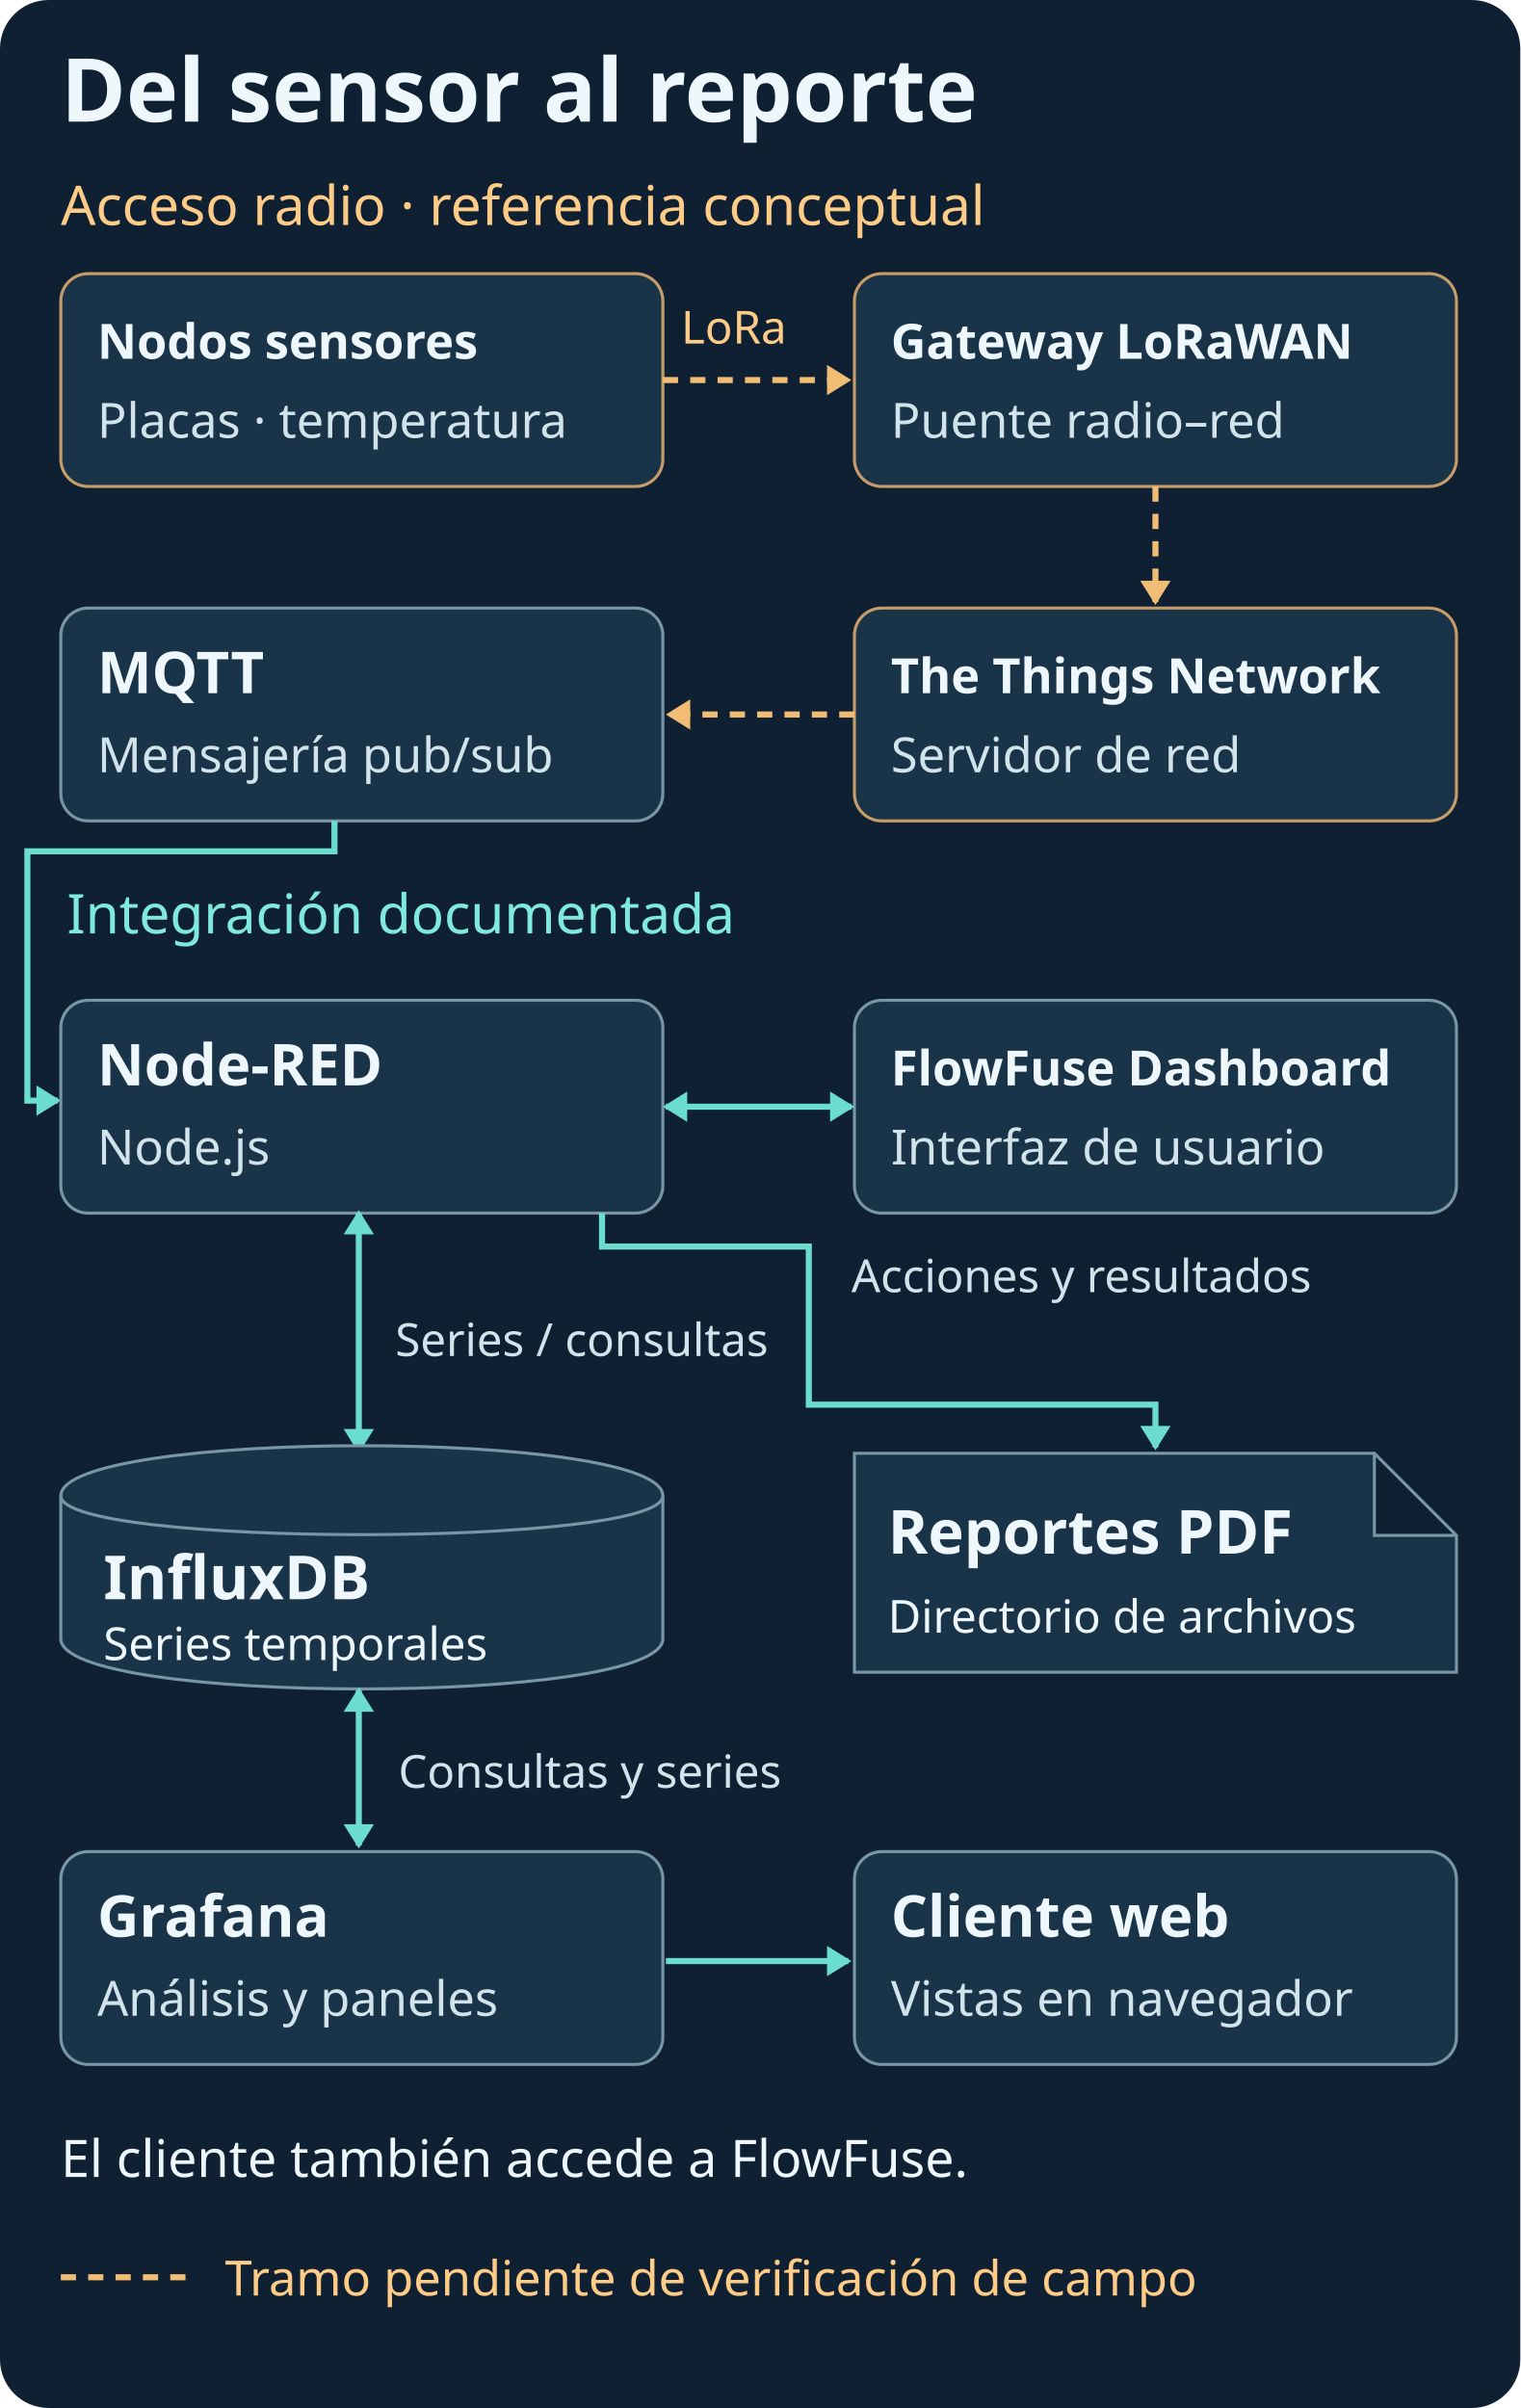
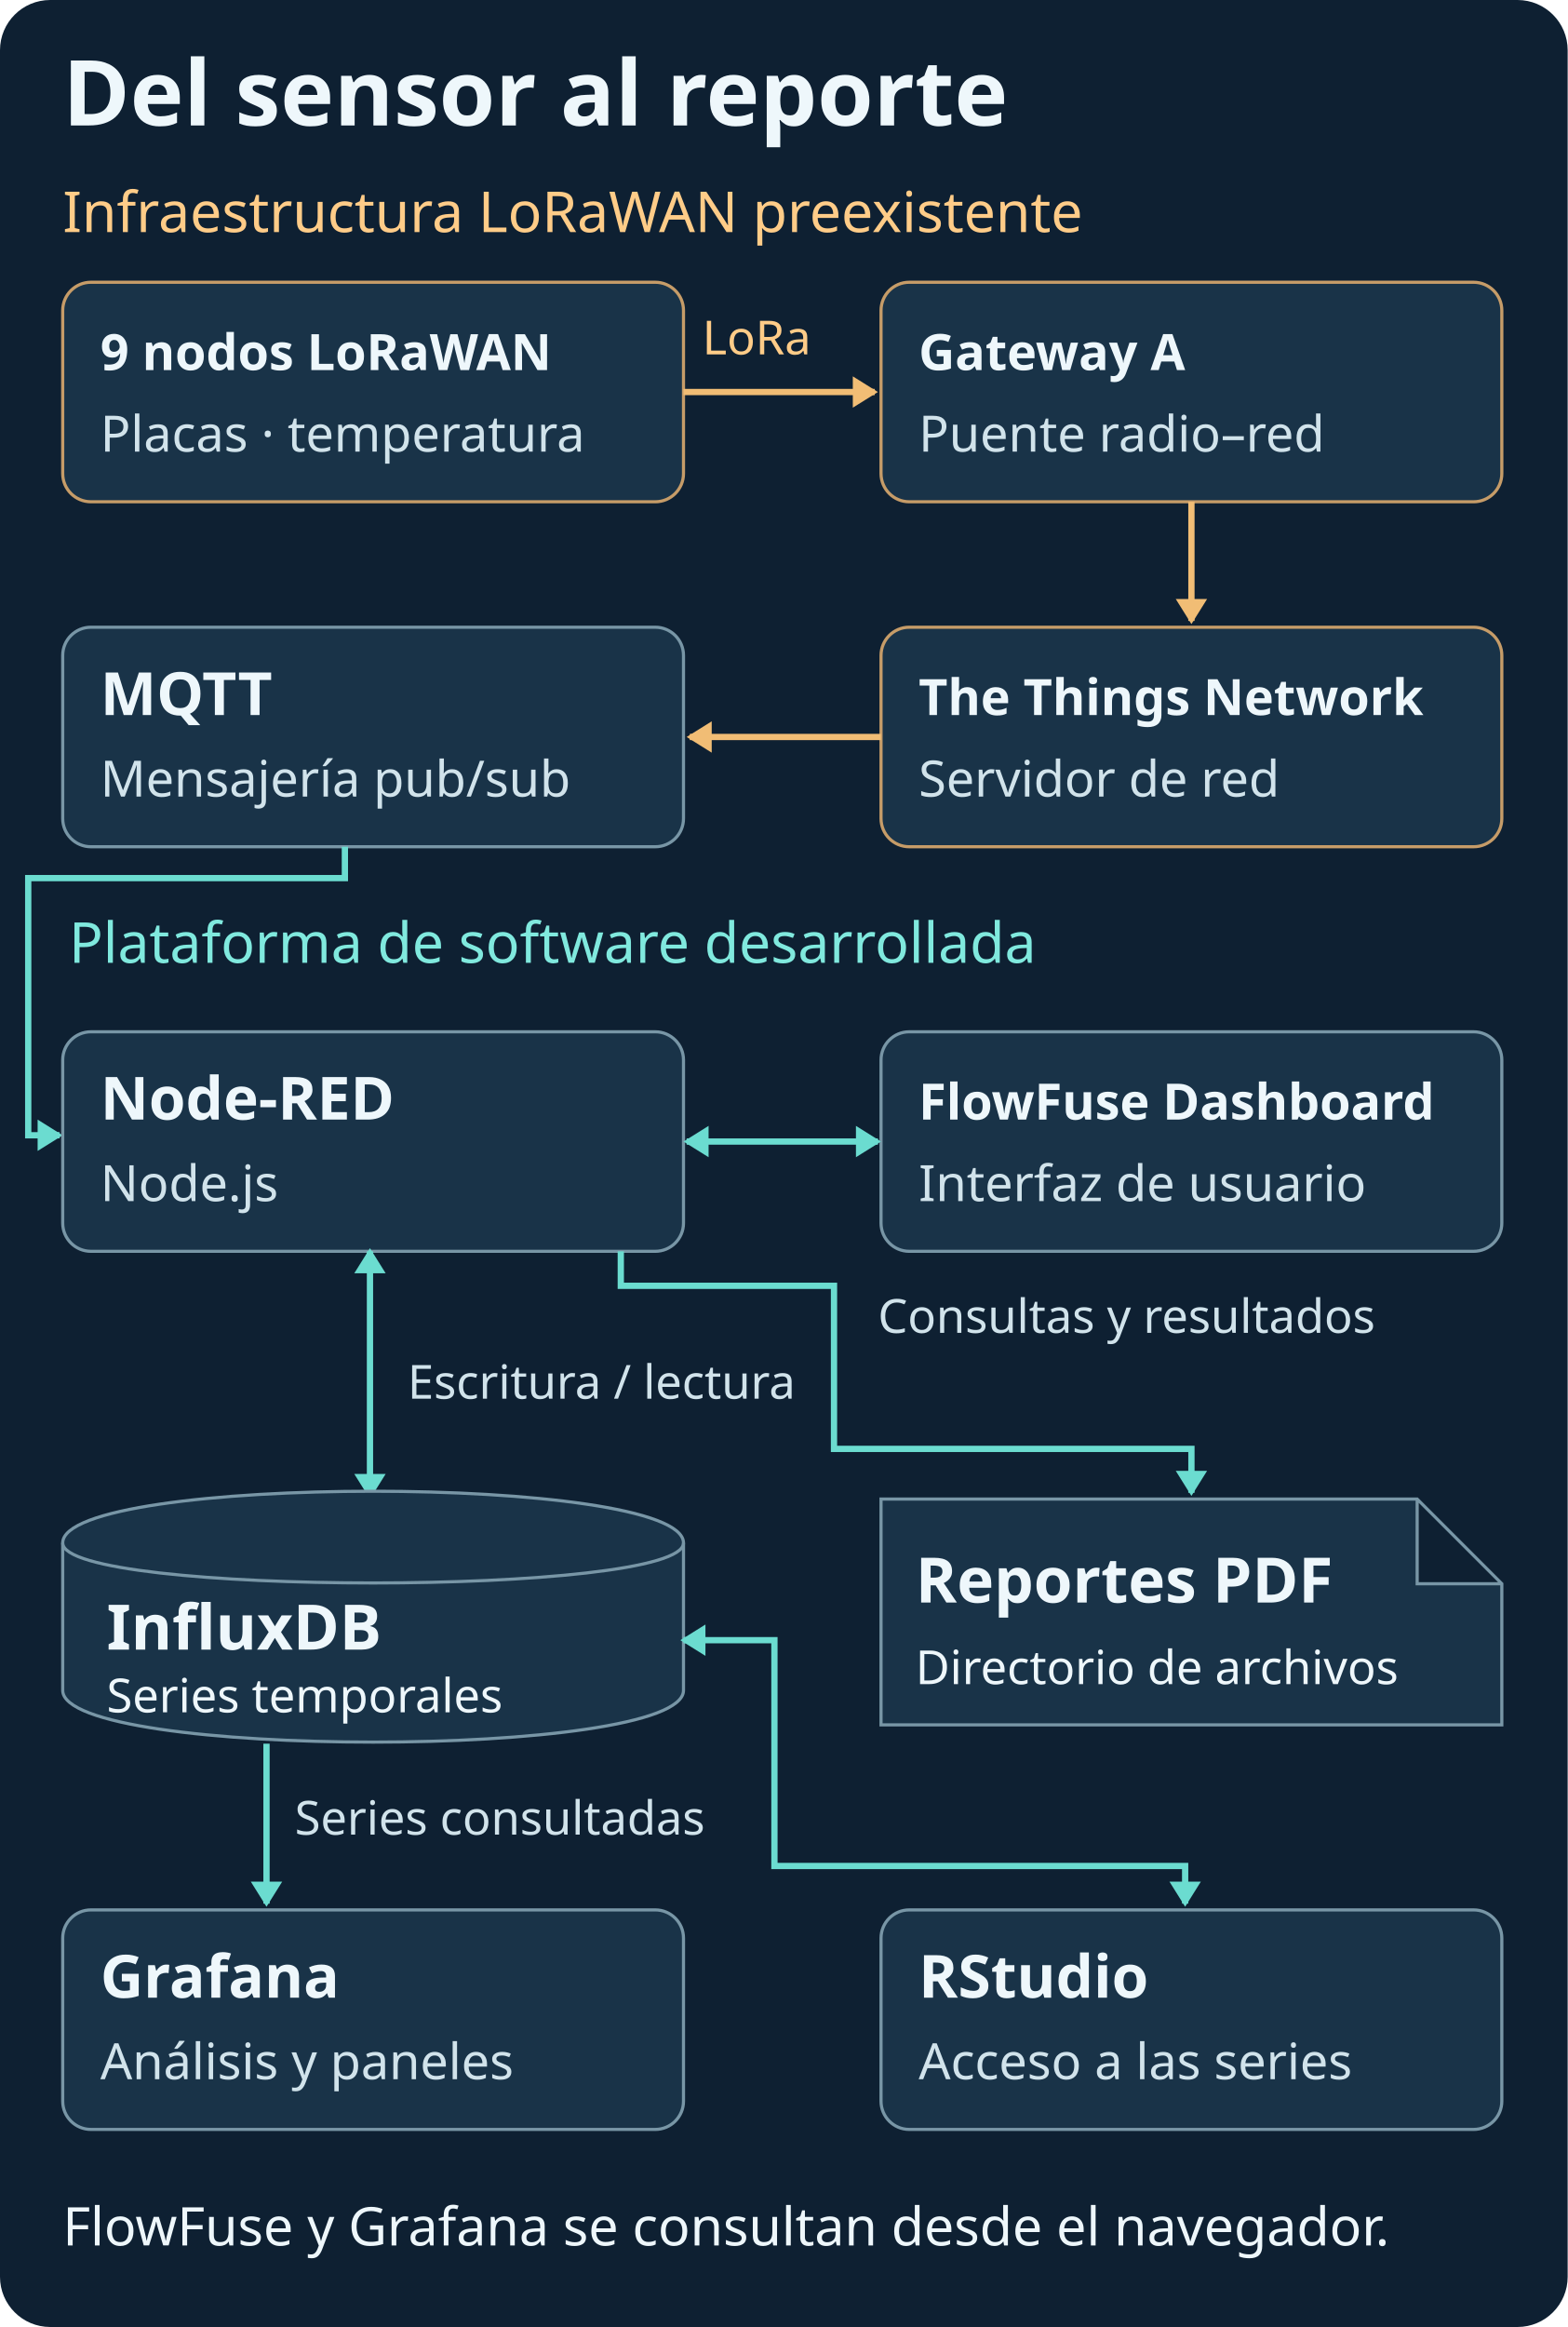
- <svg xmlns="http://www.w3.org/2000/svg" width="500" height="792" viewBox="0 0 500 792" role="img" aria-labelledby="title desc">
+ <svg xmlns="http://www.w3.org/2000/svg" width="500" height="742" viewBox="0 0 500 742" role="img" aria-labelledby="title desc">
  <defs>
    <marker id="live" markerUnits="userSpaceOnUse" markerWidth="8" markerHeight="10" refX="7" refY="5" orient="auto-start-reverse">
      <path d="M0 0L8 5L0 10Z" fill="#6bdcd0" />
    </marker>
    <marker id="ref" markerUnits="userSpaceOnUse" markerWidth="8" markerHeight="10" refX="7" refY="5" orient="auto-start-reverse">
      <path d="M0 0L8 5L0 10Z" fill="#f1bd75" />
    </marker>
  </defs>
-   <rect width="500" height="792" rx="16" fill="#0e2032" />
+   <rect width="500" height="742" rx="16" fill="#0e2032" />
  <g font-family="system-ui,sans-serif">
    <text x="20" y="40" font-size="29" font-weight="700" fill="#eef7fb">Del sensor al reporte</text>
-     <text x="20" y="74" font-size="18" font-weight="450" fill="#ffcc88">Acceso radio · referencia conceptual</text>
+     <text x="20" y="74" font-size="18" font-weight="450" fill="#ffcc88">Infraestructura LoRaWAN preexistente</text>
    <rect x="20" y="90" width="198" height="70" rx="9" fill="#193348" stroke="#c69c68" />
-     <text x="32" y="118" font-size="16" font-weight="650" fill="#eef7fb">Nodos sensores</text>
+     <text x="32" y="118" font-size="16" font-weight="650" fill="#eef7fb">9 nodos LoRaWAN</text>
    <text x="32" y="144" font-size="16" font-weight="450" fill="#d1e3eb">Placas · temperatura</text>
    <rect x="281" y="90" width="198" height="70" rx="9" fill="#193348" stroke="#c69c68" />
-     <text x="293" y="118" font-size="16" font-weight="650" fill="#eef7fb">Gateway LoRaWAN</text>
+     <text x="293" y="118" font-size="16" font-weight="650" fill="#eef7fb">Gateway A</text>
    <text x="293" y="144" font-size="16" font-weight="450" fill="#d1e3eb">Puente radio–red</text>
-     <path d="M218 125H279" fill="none" stroke="#f1bd75" stroke-width="2" marker-end="url(#ref)" stroke-dasharray="5 4" />
+     <path d="M218 125H279" fill="none" stroke="#f1bd75" stroke-width="2" marker-end="url(#ref)" />
    <text x="224" y="113" font-size="15" font-weight="450" fill="#ffcc88">LoRa</text>
    <rect x="281" y="200" width="198" height="70" rx="9" fill="#193348" stroke="#c69c68" />
    <text x="293" y="228" font-size="16" font-weight="650" fill="#eef7fb">The Things Network</text>
    <text x="293" y="254" font-size="16" font-weight="450" fill="#d1e3eb">Servidor de red</text>
-     <path d="M380 160V198" fill="none" stroke="#f1bd75" stroke-width="2" marker-end="url(#ref)" stroke-dasharray="5 4" />
+     <path d="M380 160V198" fill="none" stroke="#f1bd75" stroke-width="2" marker-end="url(#ref)" />
    <rect x="20" y="200" width="198" height="70" rx="9" fill="#193348" stroke="#7896a6" />
    <text x="32" y="228" font-size="19" font-weight="650" fill="#eef7fb">MQTT</text>
    <text x="32" y="254" font-size="16" font-weight="450" fill="#d1e3eb">Mensajería pub/sub</text>
-     <path d="M281 235H220" fill="none" stroke="#f1bd75" stroke-width="2" marker-end="url(#ref)" stroke-dasharray="5 4" />
-     <text x="22" y="307" font-size="18" font-weight="450" fill="#80e9de">Integración documentada</text>
+     <path d="M281 235H220" fill="none" stroke="#f1bd75" stroke-width="2" marker-end="url(#ref)" />
+     <text x="22" y="307" font-size="18" font-weight="450" fill="#80e9de">Plataforma de software desarrollada</text>
    <path d="M110 270V280H9V362H19" fill="none" stroke="#6bdcd0" stroke-width="2" marker-end="url(#live)" />
    <rect x="20" y="329" width="198" height="70" rx="9" fill="#193348" stroke="#7896a6" />
    <text x="32" y="357" font-size="19" font-weight="650" fill="#eef7fb">Node-RED</text>
    <text x="32" y="383" font-size="16" font-weight="450" fill="#d1e3eb">Node.js</text>
    <rect x="281" y="329" width="198" height="70" rx="9" fill="#193348" stroke="#7896a6" />
    <text x="293" y="357" font-size="16" font-weight="650" fill="#eef7fb">FlowFuse Dashboard</text>
    <text x="293" y="383" font-size="16" font-weight="450" fill="#d1e3eb">Interfaz de usuario</text>
    <path d="M219 364H280" fill="none" stroke="#6bdcd0" stroke-width="2" marker-end="url(#live)" marker-start="url(#live)" />
-     <text x="280" y="425" font-size="15" font-weight="450" fill="#d1e3eb">Acciones y resultados</text>
+     <text x="280" y="425" font-size="15" font-weight="450" fill="#d1e3eb">Consultas y resultados</text>
    <path d="M118 399V477" fill="none" stroke="#6bdcd0" stroke-width="2" marker-end="url(#live)" marker-start="url(#live)" />
-     <text x="130" y="446" font-size="15" font-weight="450" fill="#d1e3eb">Series / consultas</text>
+     <text x="130" y="446" font-size="15" font-weight="450" fill="#d1e3eb">Escritura / lectura</text>
    <path d="M198 399V410H266V462H380V476" fill="none" stroke="#6bdcd0" stroke-width="2" marker-end="url(#live)" />
    <path d="M20 492C20 470 218 470 218 492V539C218 561 20 561 20 539Z" fill="#193348" stroke="#7896a6" />
    <path d="M20 492C20 509 218 509 218 492" fill="none" stroke="#7896a6" />
    <text x="34" y="526" font-size="20" font-weight="650" fill="#eef7fb">InfluxDB</text>
    <text x="34" y="546" font-size="15" font-weight="450" fill="#eef7fb">Series temporales</text>
    <path d="M281 478H452L479 505V550H281Z M452 478V505H479" fill="#193348" stroke="#7896a6" />
    <text x="292" y="511" font-size="20" font-weight="650" fill="#eef7fb">Reportes PDF</text>
    <text x="292" y="537" font-size="15" font-weight="450" fill="#eef7fb">Directorio de archivos</text>
-     <path d="M118 556V607" fill="none" stroke="#6bdcd0" stroke-width="2" marker-end="url(#live)" marker-start="url(#live)" />
-     <text x="131" y="588" font-size="15" font-weight="450" fill="#d1e3eb">Consultas y series</text>
+     <path d="M85 556V607" fill="none" stroke="#6bdcd0" stroke-width="2" marker-end="url(#live)" />
+     <text x="94" y="585" font-size="15" font-weight="450" fill="#d1e3eb">Series consultadas</text>
    <rect x="20" y="609" width="198" height="70" rx="9" fill="#193348" stroke="#7896a6" />
    <text x="32" y="637" font-size="19" font-weight="650" fill="#eef7fb">Grafana</text>
    <text x="32" y="663" font-size="16" font-weight="450" fill="#d1e3eb">Análisis y paneles</text>
    <rect x="281" y="609" width="198" height="70" rx="9" fill="#193348" stroke="#7896a6" />
-     <text x="293" y="637" font-size="19" font-weight="650" fill="#eef7fb">Cliente web</text>
-     <text x="293" y="663" font-size="16" font-weight="450" fill="#d1e3eb">Vistas en navegador</text>
-     <path d="M219 645H279" fill="none" stroke="#6bdcd0" stroke-width="2" marker-end="url(#live)" />
-     <text x="20" y="716" font-size="17" font-weight="450" fill="#eef7fb">El cliente también accede a FlowFuse.</text>
-     <path d="M20 749H61" stroke="#f1bd75" stroke-width="2" stroke-dasharray="5 4" />
-     <text x="74" y="755" font-size="16" font-weight="450" fill="#ffcc88">Tramo pendiente de verificación de campo</text>
+     <text x="293" y="637" font-size="19" font-weight="650" fill="#eef7fb">RStudio</text>
+     <text x="293" y="663" font-size="16" font-weight="450" fill="#d1e3eb">Acceso a las series</text>
+     <path d="M218 523H247V595H378V607" marker-start="url(#live)" fill="none" stroke="#6bdcd0" stroke-width="2" marker-end="url(#live)" />
+     <text x="20" y="716" font-size="17" font-weight="450" fill="#eef7fb">FlowFuse y Grafana se consultan desde el navegador.</text>
  </g>
</svg>
